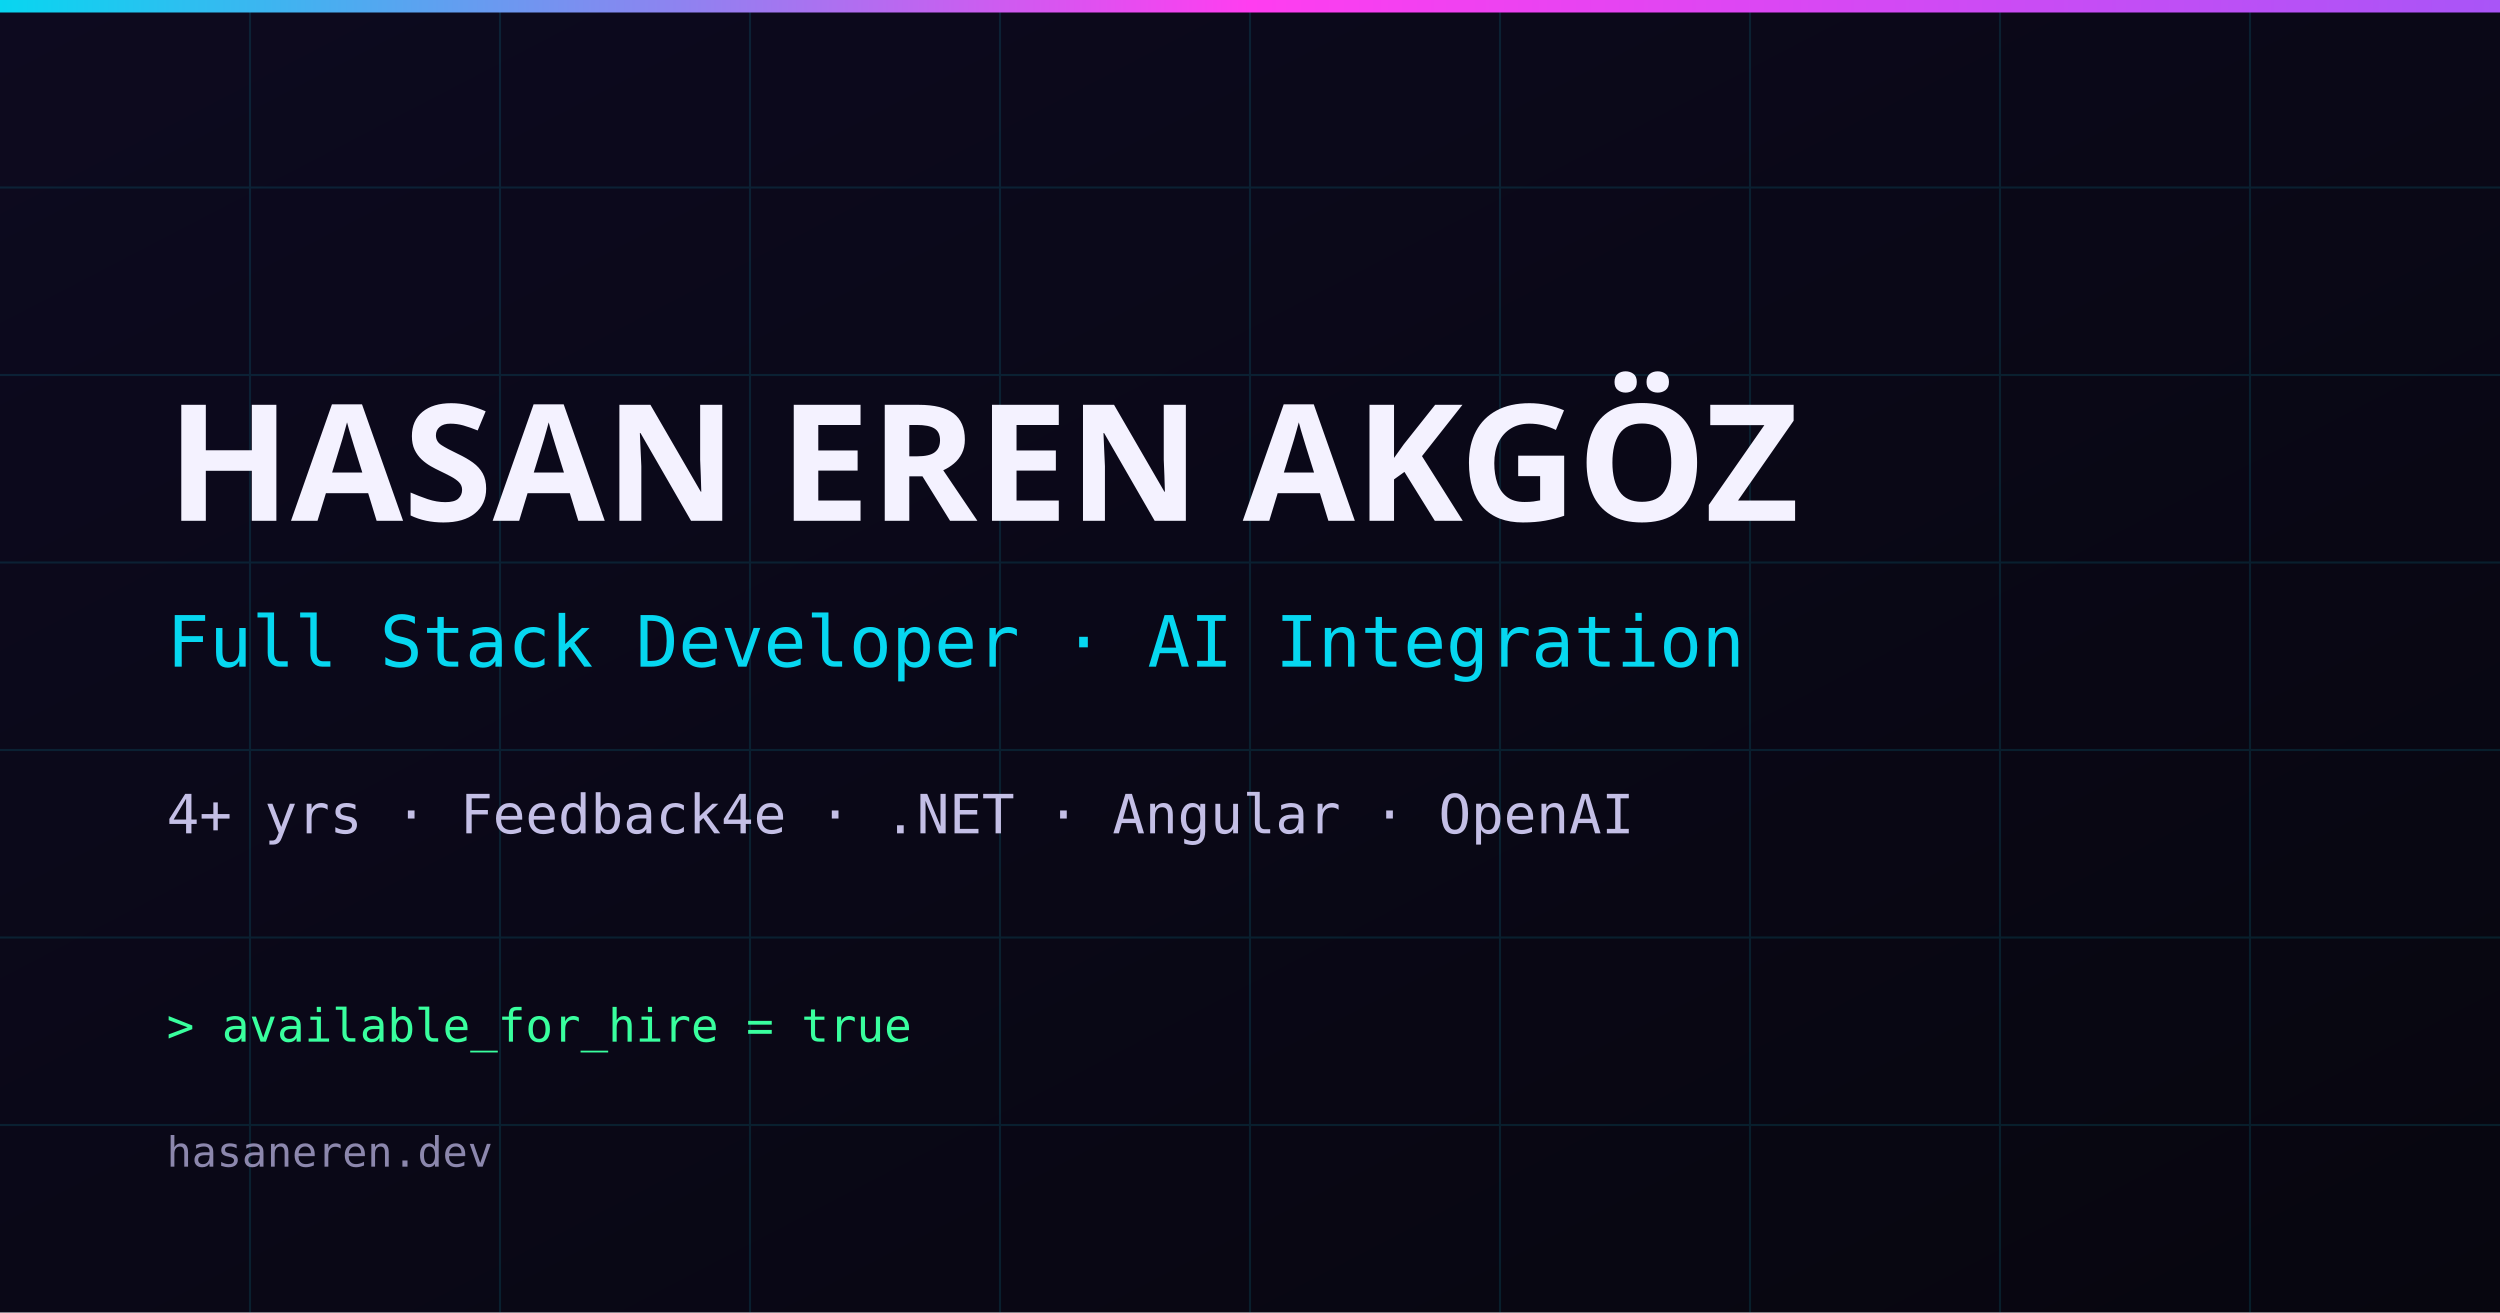
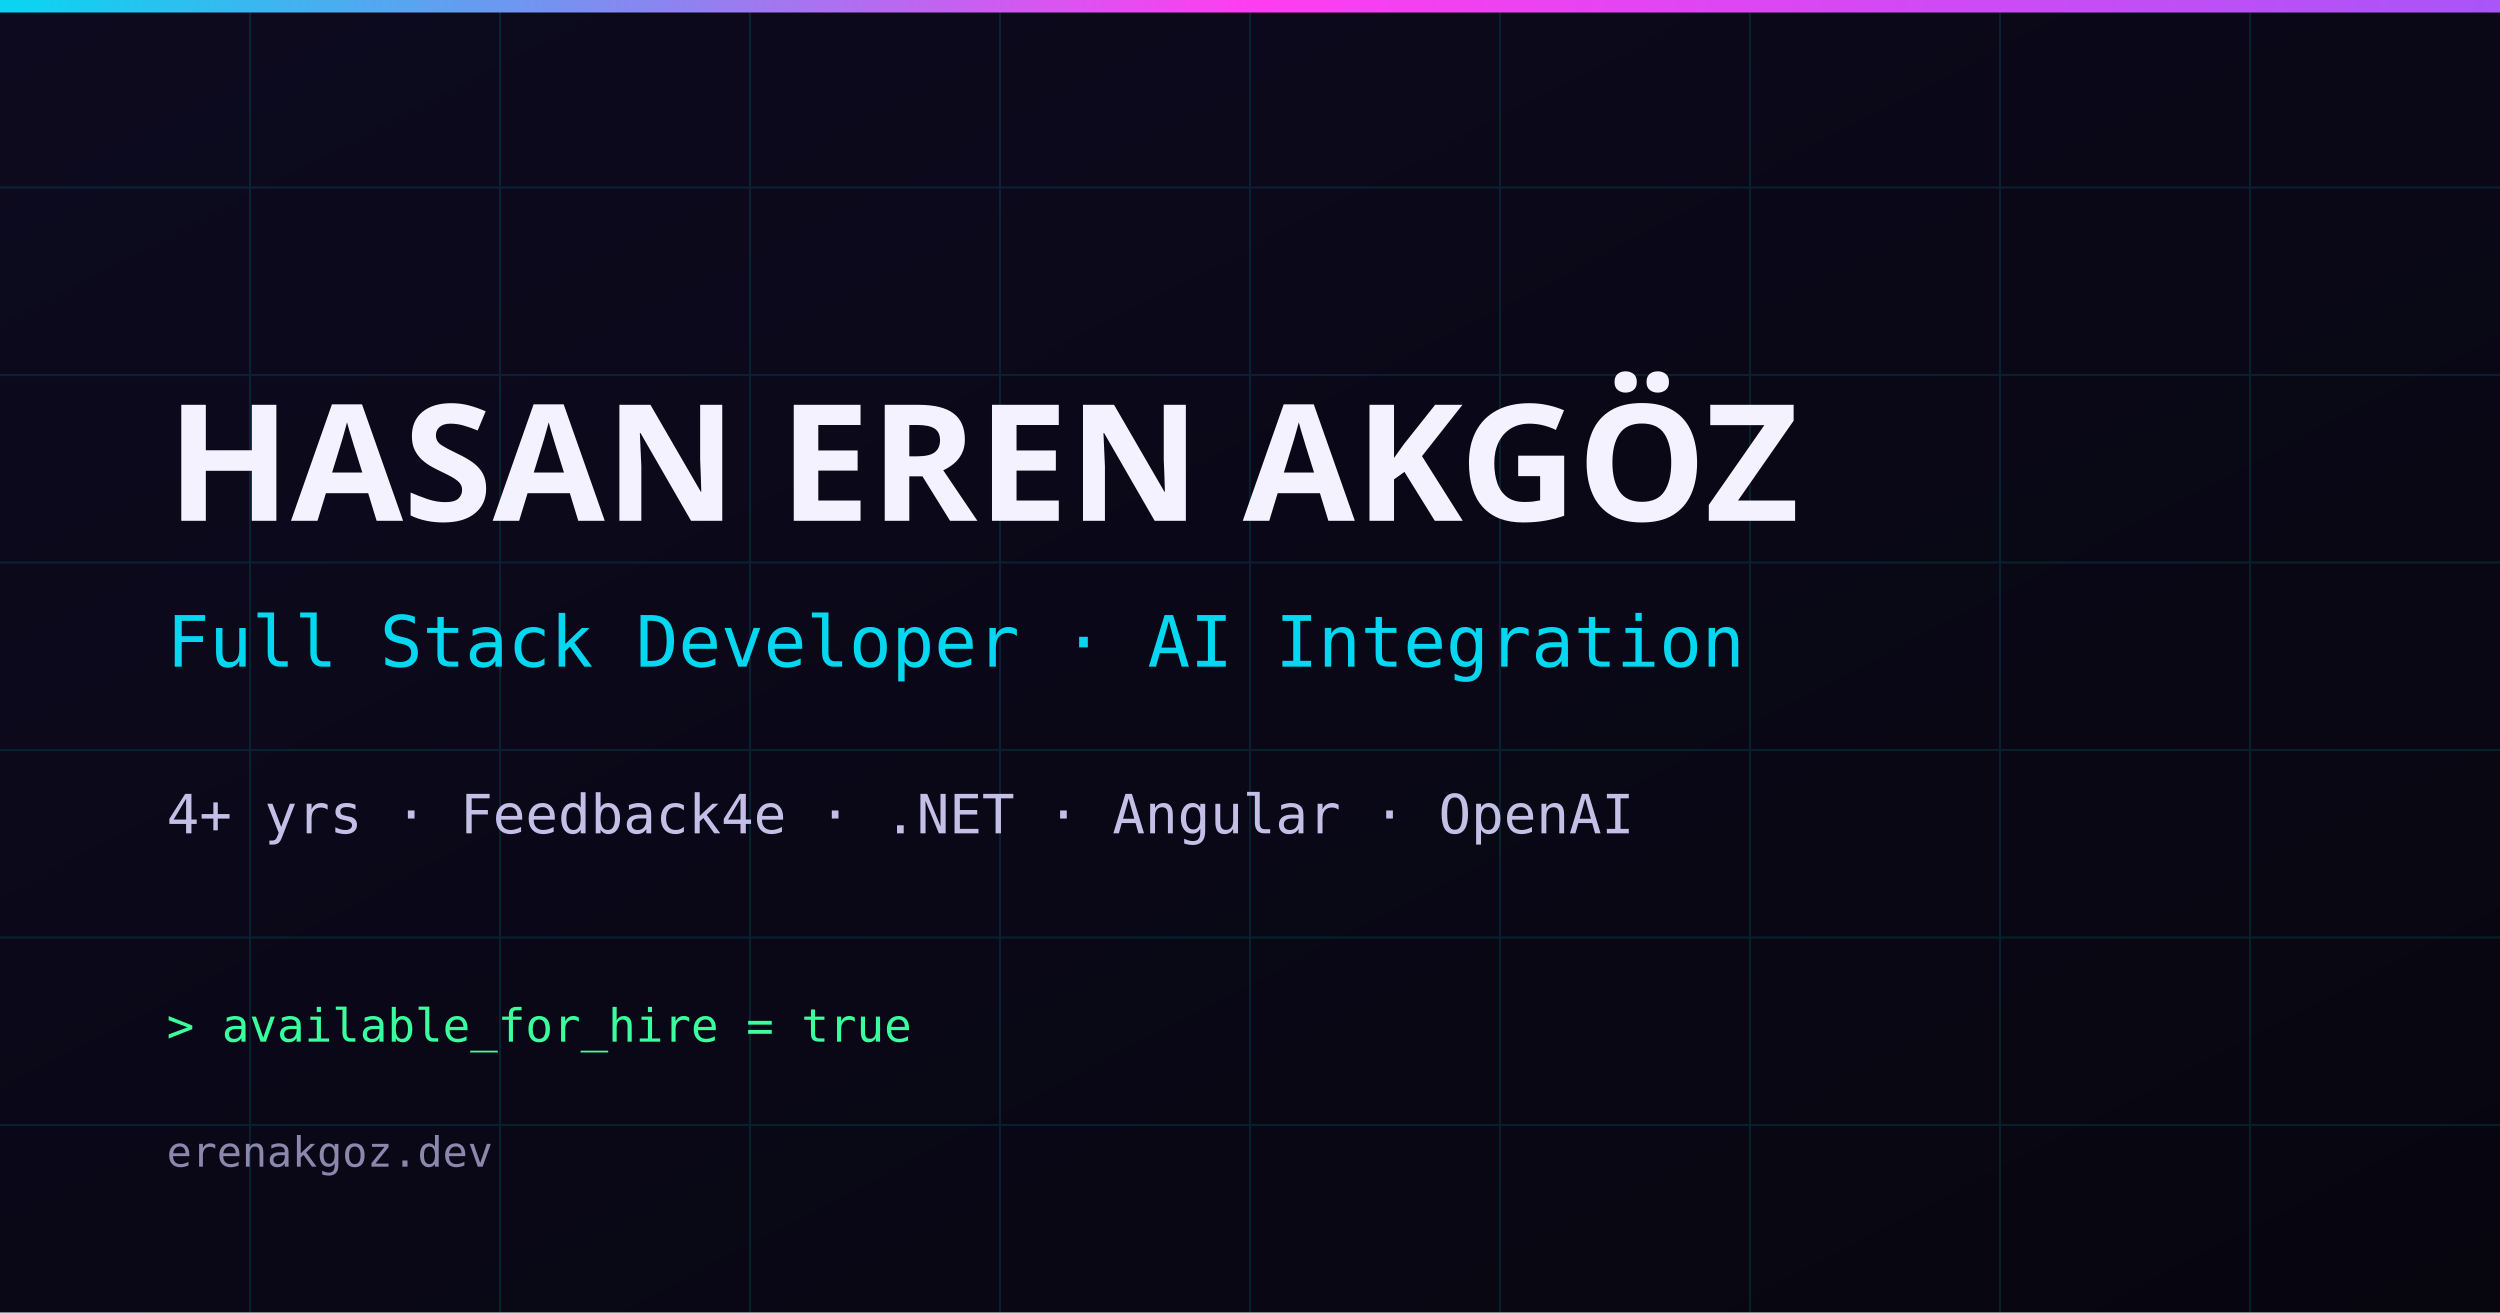
<svg xmlns="http://www.w3.org/2000/svg" width="1200" height="630" viewBox="0 0 1200 630">
  <defs>
    <linearGradient id="bg" x1="0" y1="0" x2="1" y2="1">
      <stop offset="0" stop-color="#0d0a1f" />
      <stop offset="1" stop-color="#07060f" />
    </linearGradient>
    <linearGradient id="accent" x1="0" y1="0" x2="1" y2="0">
      <stop offset="0" stop-color="#06d7f0" />
      <stop offset="0.5" stop-color="#ff3df0" />
      <stop offset="1" stop-color="#a855f7" />
    </linearGradient>
  </defs>
  <rect width="1200" height="630" fill="url(#bg)" />
  <g opacity="0.12" stroke="#06d7f0" stroke-width="1">
    <path d="M0 90 H1200 M0 180 H1200 M0 270 H1200 M0 360 H1200 M0 450 H1200 M0 540 H1200" />
    <path d="M120 0 V630 M240 0 V630 M360 0 V630 M480 0 V630 M600 0 V630 M720 0 V630 M840 0 V630 M960 0 V630 M1080 0 V630" />
  </g>
  <rect x="0" y="0" width="1200" height="6" fill="url(#accent)" />
  <text x="80" y="250" font-family="'Rajdhani','Segoe UI',sans-serif" font-size="78" font-weight="700" fill="#f4f2ff">HASAN EREN AKGÖZ</text>
  <text x="80" y="320" font-family="'JetBrains Mono',monospace" font-size="34" fill="#06d7f0">Full Stack Developer · AI Integration</text>
  <text x="80" y="400" font-family="'JetBrains Mono',monospace" font-size="26" fill="#c4bfe6">4+ yrs · Feedback4e · .NET · Angular · OpenAI</text>
  <g font-family="'JetBrains Mono',monospace" font-size="22" fill="#39ff9e">
    <text x="80" y="500">&gt; available_for_hire = true</text>
  </g>
-   <text x="80" y="560" font-family="'JetBrains Mono',monospace" font-size="20" fill="#8c87ad">hasaneren.dev</text>
+   <text x="80" y="560" font-family="'JetBrains Mono',monospace" font-size="20" fill="#8c87ad">erenakgoz.dev</text>
</svg>
